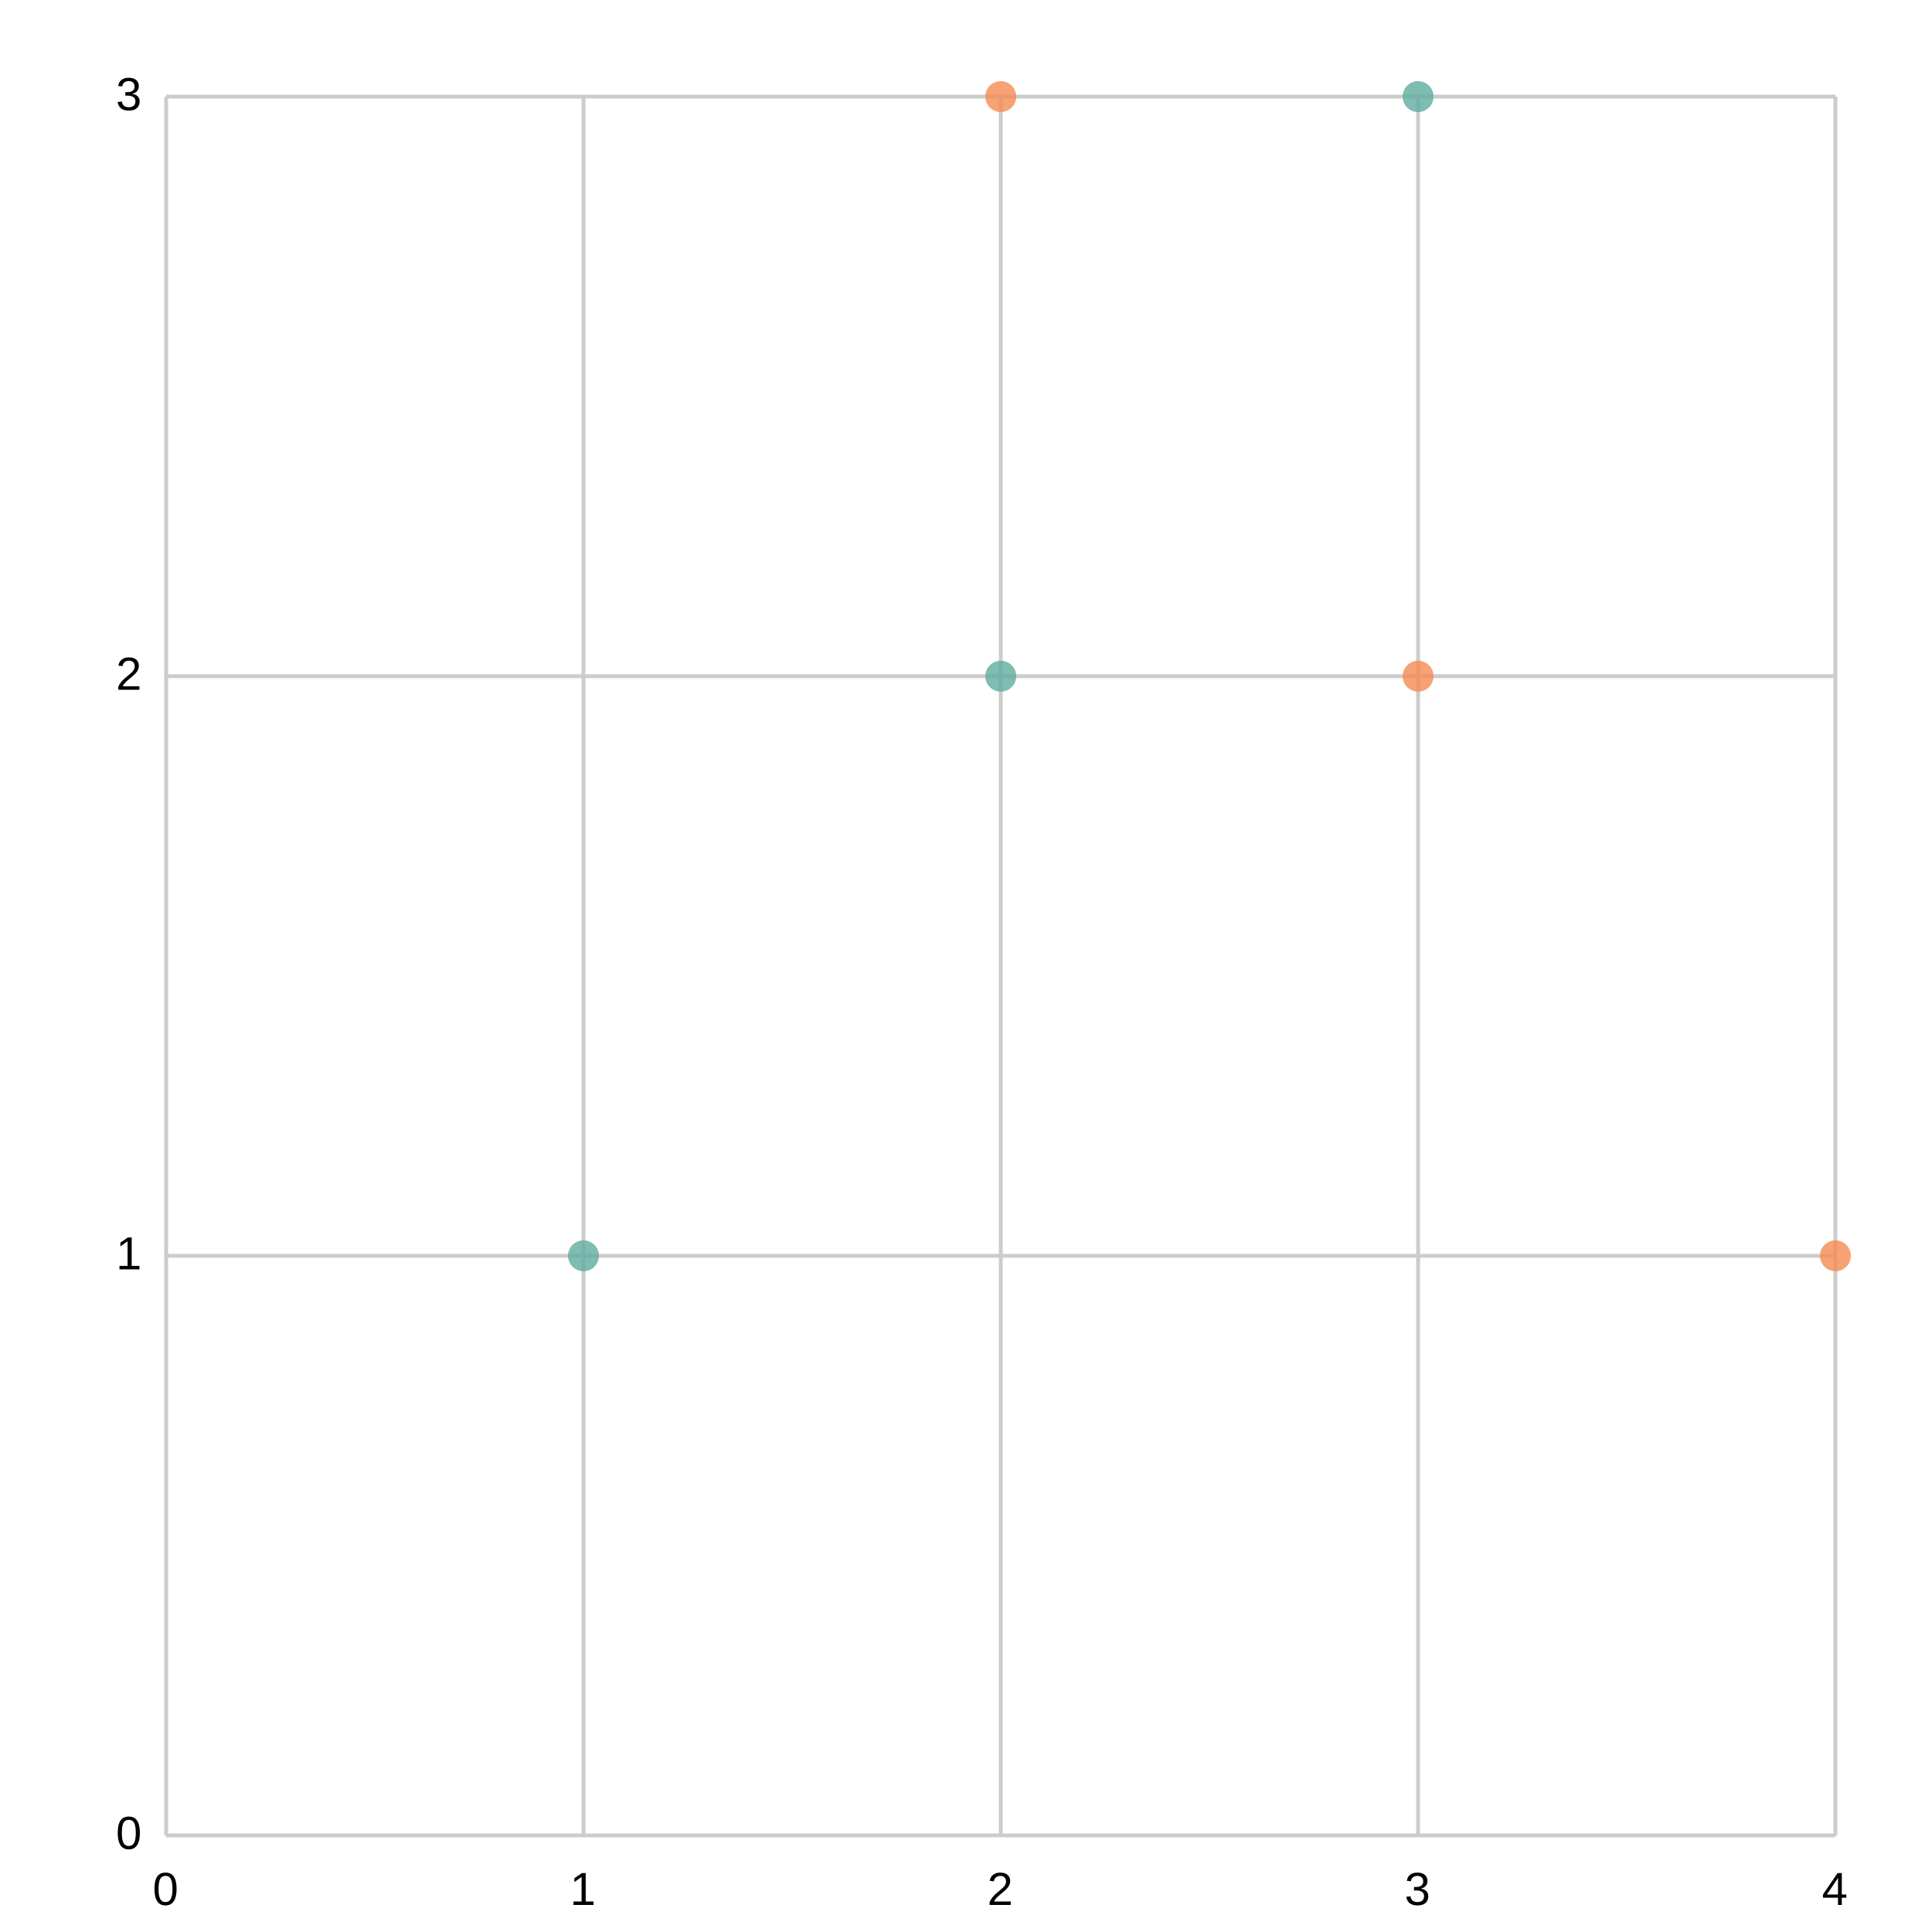
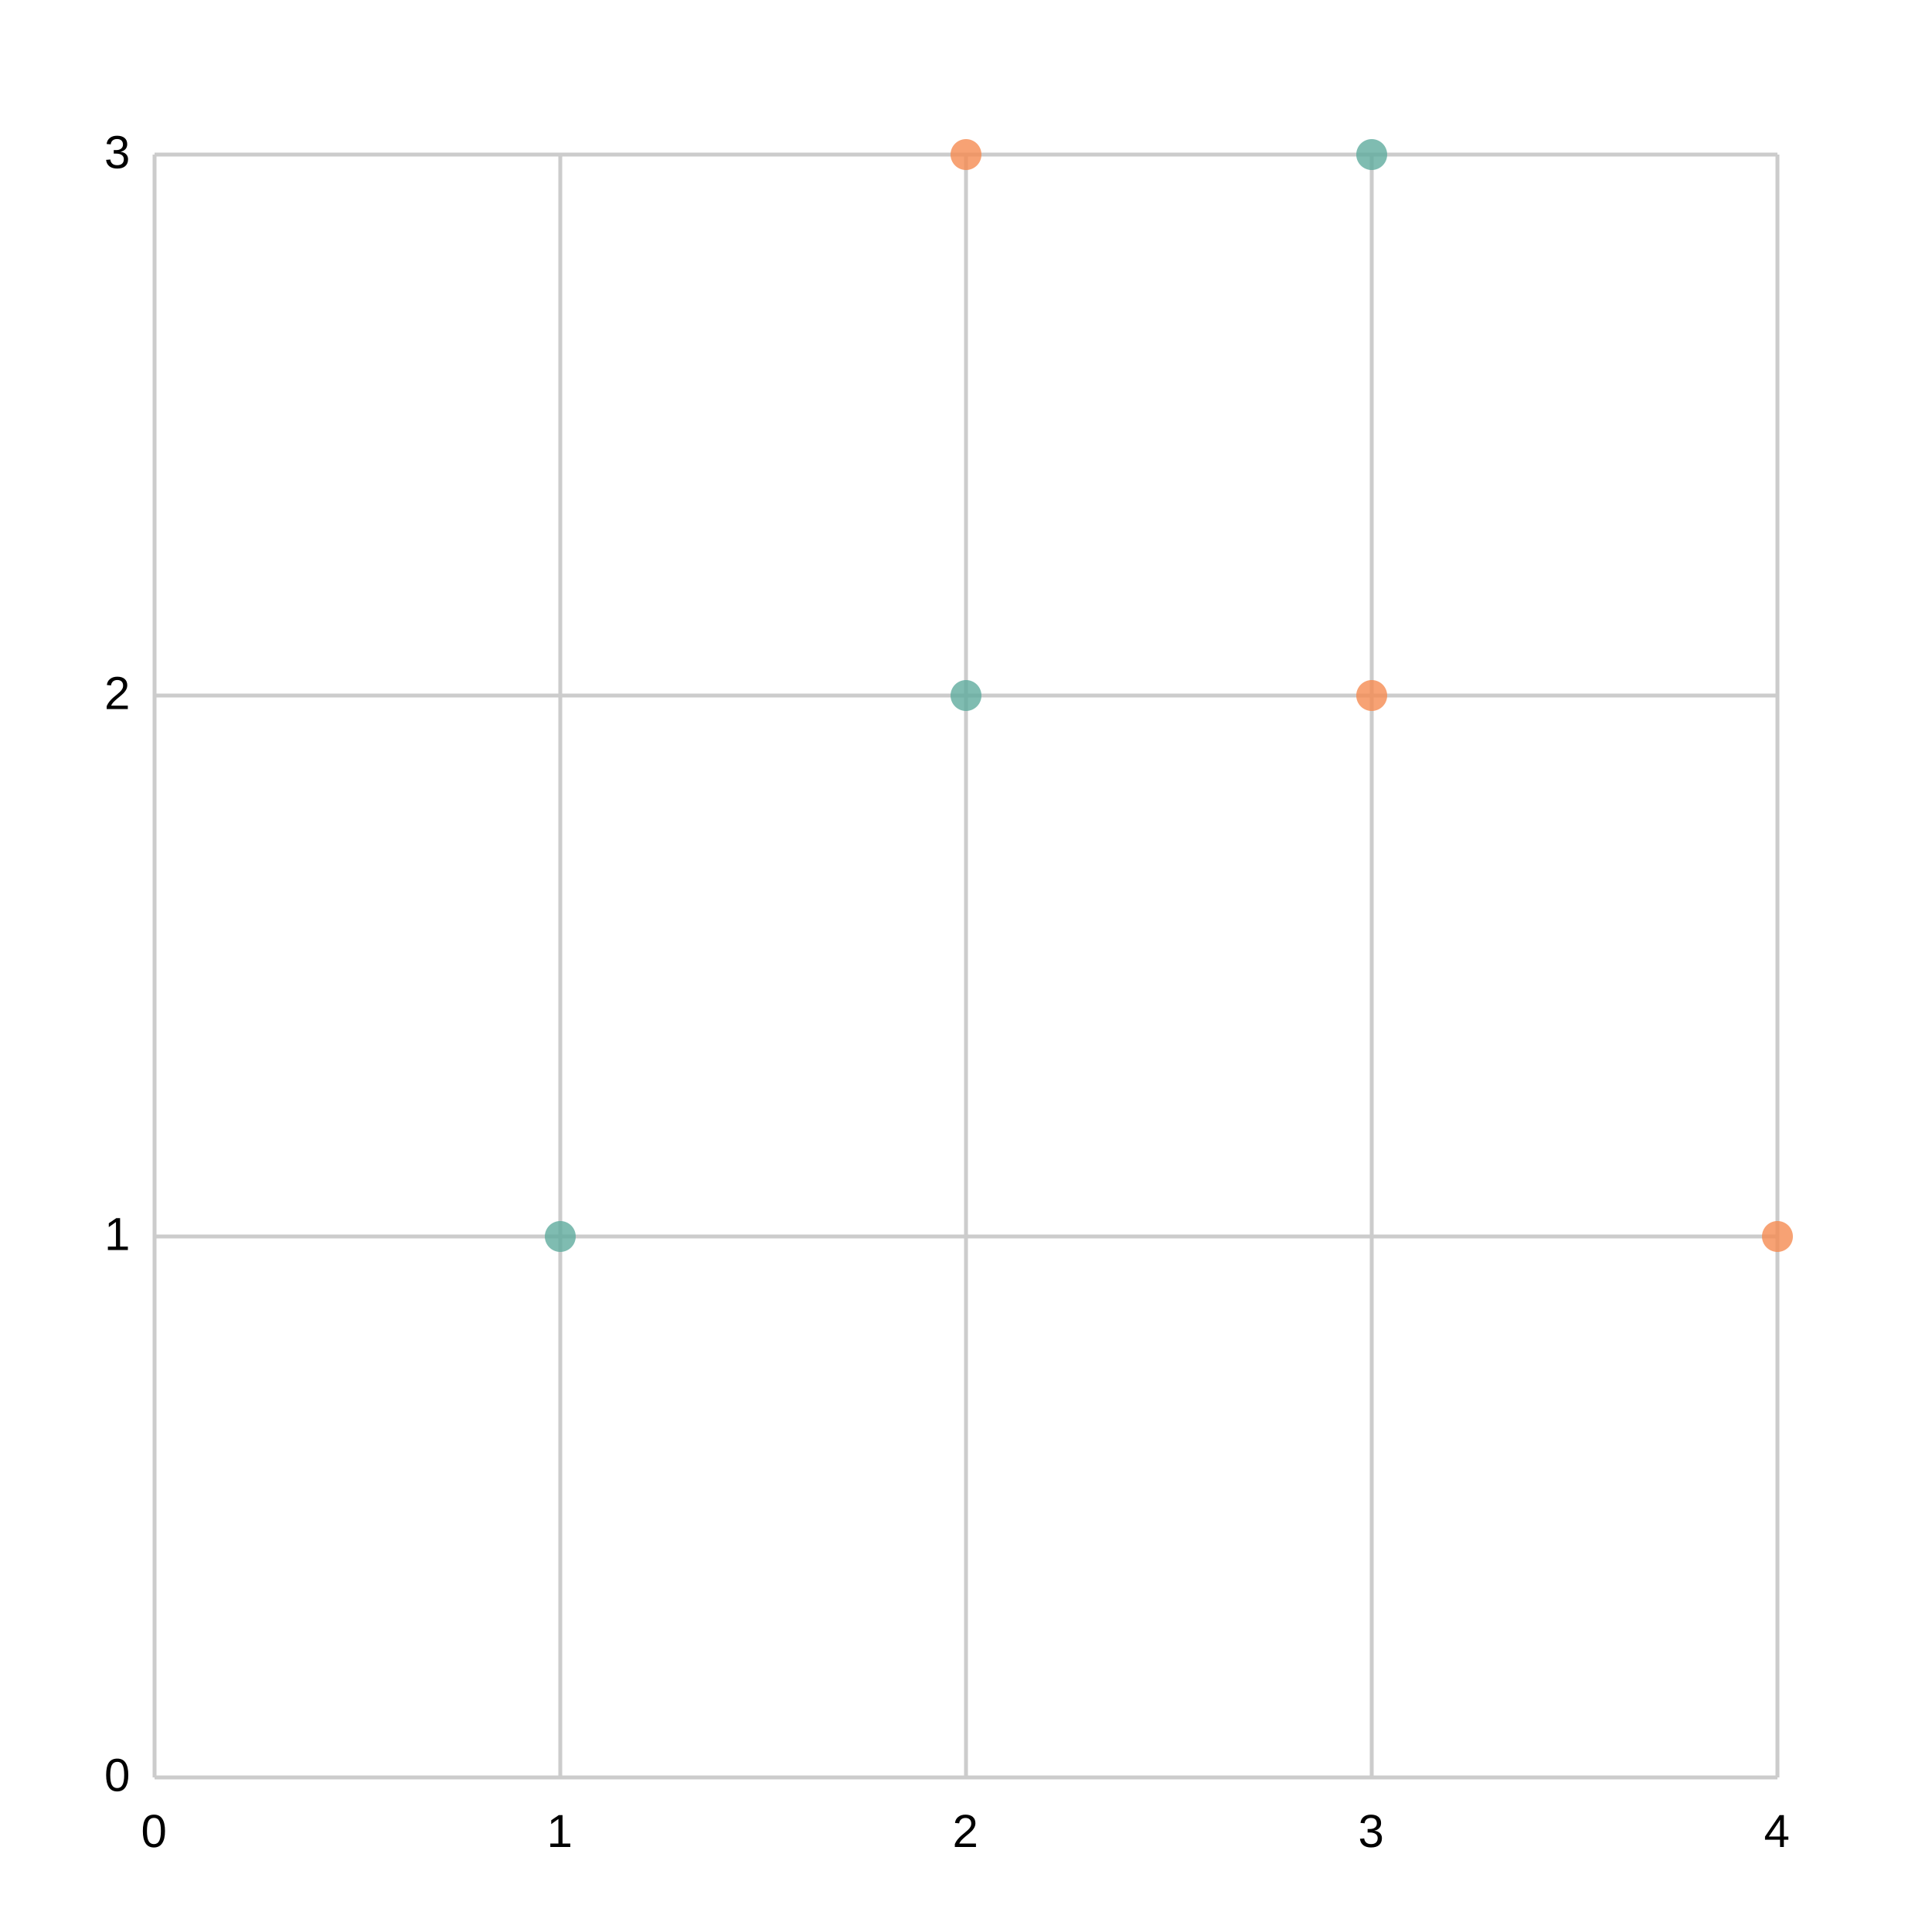
<svg xmlns="http://www.w3.org/2000/svg" width="500" height="500" viewBox="0 0 500 500">
  <path fill="white" d="M0 0 h500 v500 h-500 v-500Z" />
  <g>
-     <path stroke="#CCCCCC" stroke-dasharray="None" d="M0 0.0 h432.0 M0 150.0 h432.0 M0 300.0 h432.0 M0 450.0 h432.0" transform="translate(43.0, 25.0)" />
-     <g font-size="12" font-family="Arial" transform="translate(37.0, 25.0)">
+     <path stroke="#CCCCCC" stroke-dasharray="None" d="M0 0.0 h420.0 M0 140.0 h420.0 M0 280.0 h420.0 M0 420.0 h420.0" transform="translate(40.0, 40.0)" />
+     <g font-size="12" font-family="Arial" transform="translate(34.0, 40.0)">
      <text x="0" y="0.0" transform="translate(-7, 3.5)">3</text>
-       <text x="0" y="150.0" transform="translate(-7, 3.5)">2</text>
-       <text x="0" y="300.0" transform="translate(-7, 3.5)">1</text>
-       <text x="0" y="450.0" transform="translate(-7, 3.5)">0</text>
+       <text x="0" y="140.0" transform="translate(-7, 3.5)">2</text>
+       <text x="0" y="280.0" transform="translate(-7, 3.5)">1</text>
+       <text x="0" y="420.0" transform="translate(-7, 3.5)">0</text>
    </g>
  </g>
  <g>
-     <path stroke="#CCCCCC" stroke-dasharray="None" d="M432.0 0 v450.0 M324.0 0 v450.0 M216.0 0 v450.0 M108.0 0 v450.0 M0.0 0 v450.0" transform="translate(43.0, 25.0)" />
-     <g font-size="12" font-family="Arial" transform="translate(43.0, 43.0)">
-       <text x="432.0" y="450.0" transform="translate(-3.5, 0)">4</text>
-       <text x="324.0" y="450.0" transform="translate(-3.5, 0)">3</text>
-       <text x="216.0" y="450.0" transform="translate(-3.5, 0)">2</text>
-       <text x="108.0" y="450.0" transform="translate(-3.5, 0)">1</text>
-       <text x="0.0" y="450.0" transform="translate(-3.5, 0)">0</text>
+     <path stroke="#CCCCCC" stroke-dasharray="None" d="M420.0 0 v420.0 M315.0 0 v420.0 M210.0 0 v420.0 M105.0 0 v420.0 M0.0 0 v420.0" transform="translate(40.0, 40.0)" />
+     <g font-size="12" font-family="Arial" transform="translate(40.0, 58.0)">
+       <text x="420.0" y="420.0" transform="translate(-3.5, 0)">4</text>
+       <text x="315.0" y="420.0" transform="translate(-3.5, 0)">3</text>
+       <text x="210.0" y="420.0" transform="translate(-3.5, 0)">2</text>
+       <text x="105.0" y="420.0" transform="translate(-3.5, 0)">1</text>
+       <text x="0.0" y="420.0" transform="translate(-3.5, 0)">0</text>
    </g>
  </g>
-   <g opacity="0.8" transform="translate(-25.0, -25.0) rotate(180, 250.0, 250.0) scale(-1, 1) translate(-432.0, 0)">
+   <g opacity="0.8" transform="translate(-40.0, -40.0) rotate(180, 250.0, 250.0) scale(-1, 1) translate(-420.0, 0)">
    <g fill="#5fab9e">
-       <circle cx="108.0" cy="150.0" r="4" />
-       <circle cx="216.0" cy="300.0" r="4" />
-       <circle cx="324.0" cy="450.0" r="4" />
+       <circle cx="105.0" cy="140.0" r="4" />
+       <circle cx="210.0" cy="280.0" r="4" />
+       <circle cx="315.0" cy="420.0" r="4" />
    </g>
    <g fill="#f58b51">
-       <circle cx="216.0" cy="450.0" r="4" />
-       <circle cx="324.0" cy="300.0" r="4" />
-       <circle cx="432.0" cy="150.0" r="4" />
+       <circle cx="210.0" cy="420.0" r="4" />
+       <circle cx="315.0" cy="280.0" r="4" />
+       <circle cx="420.0" cy="140.0" r="4" />
    </g>
  </g>
</svg>
